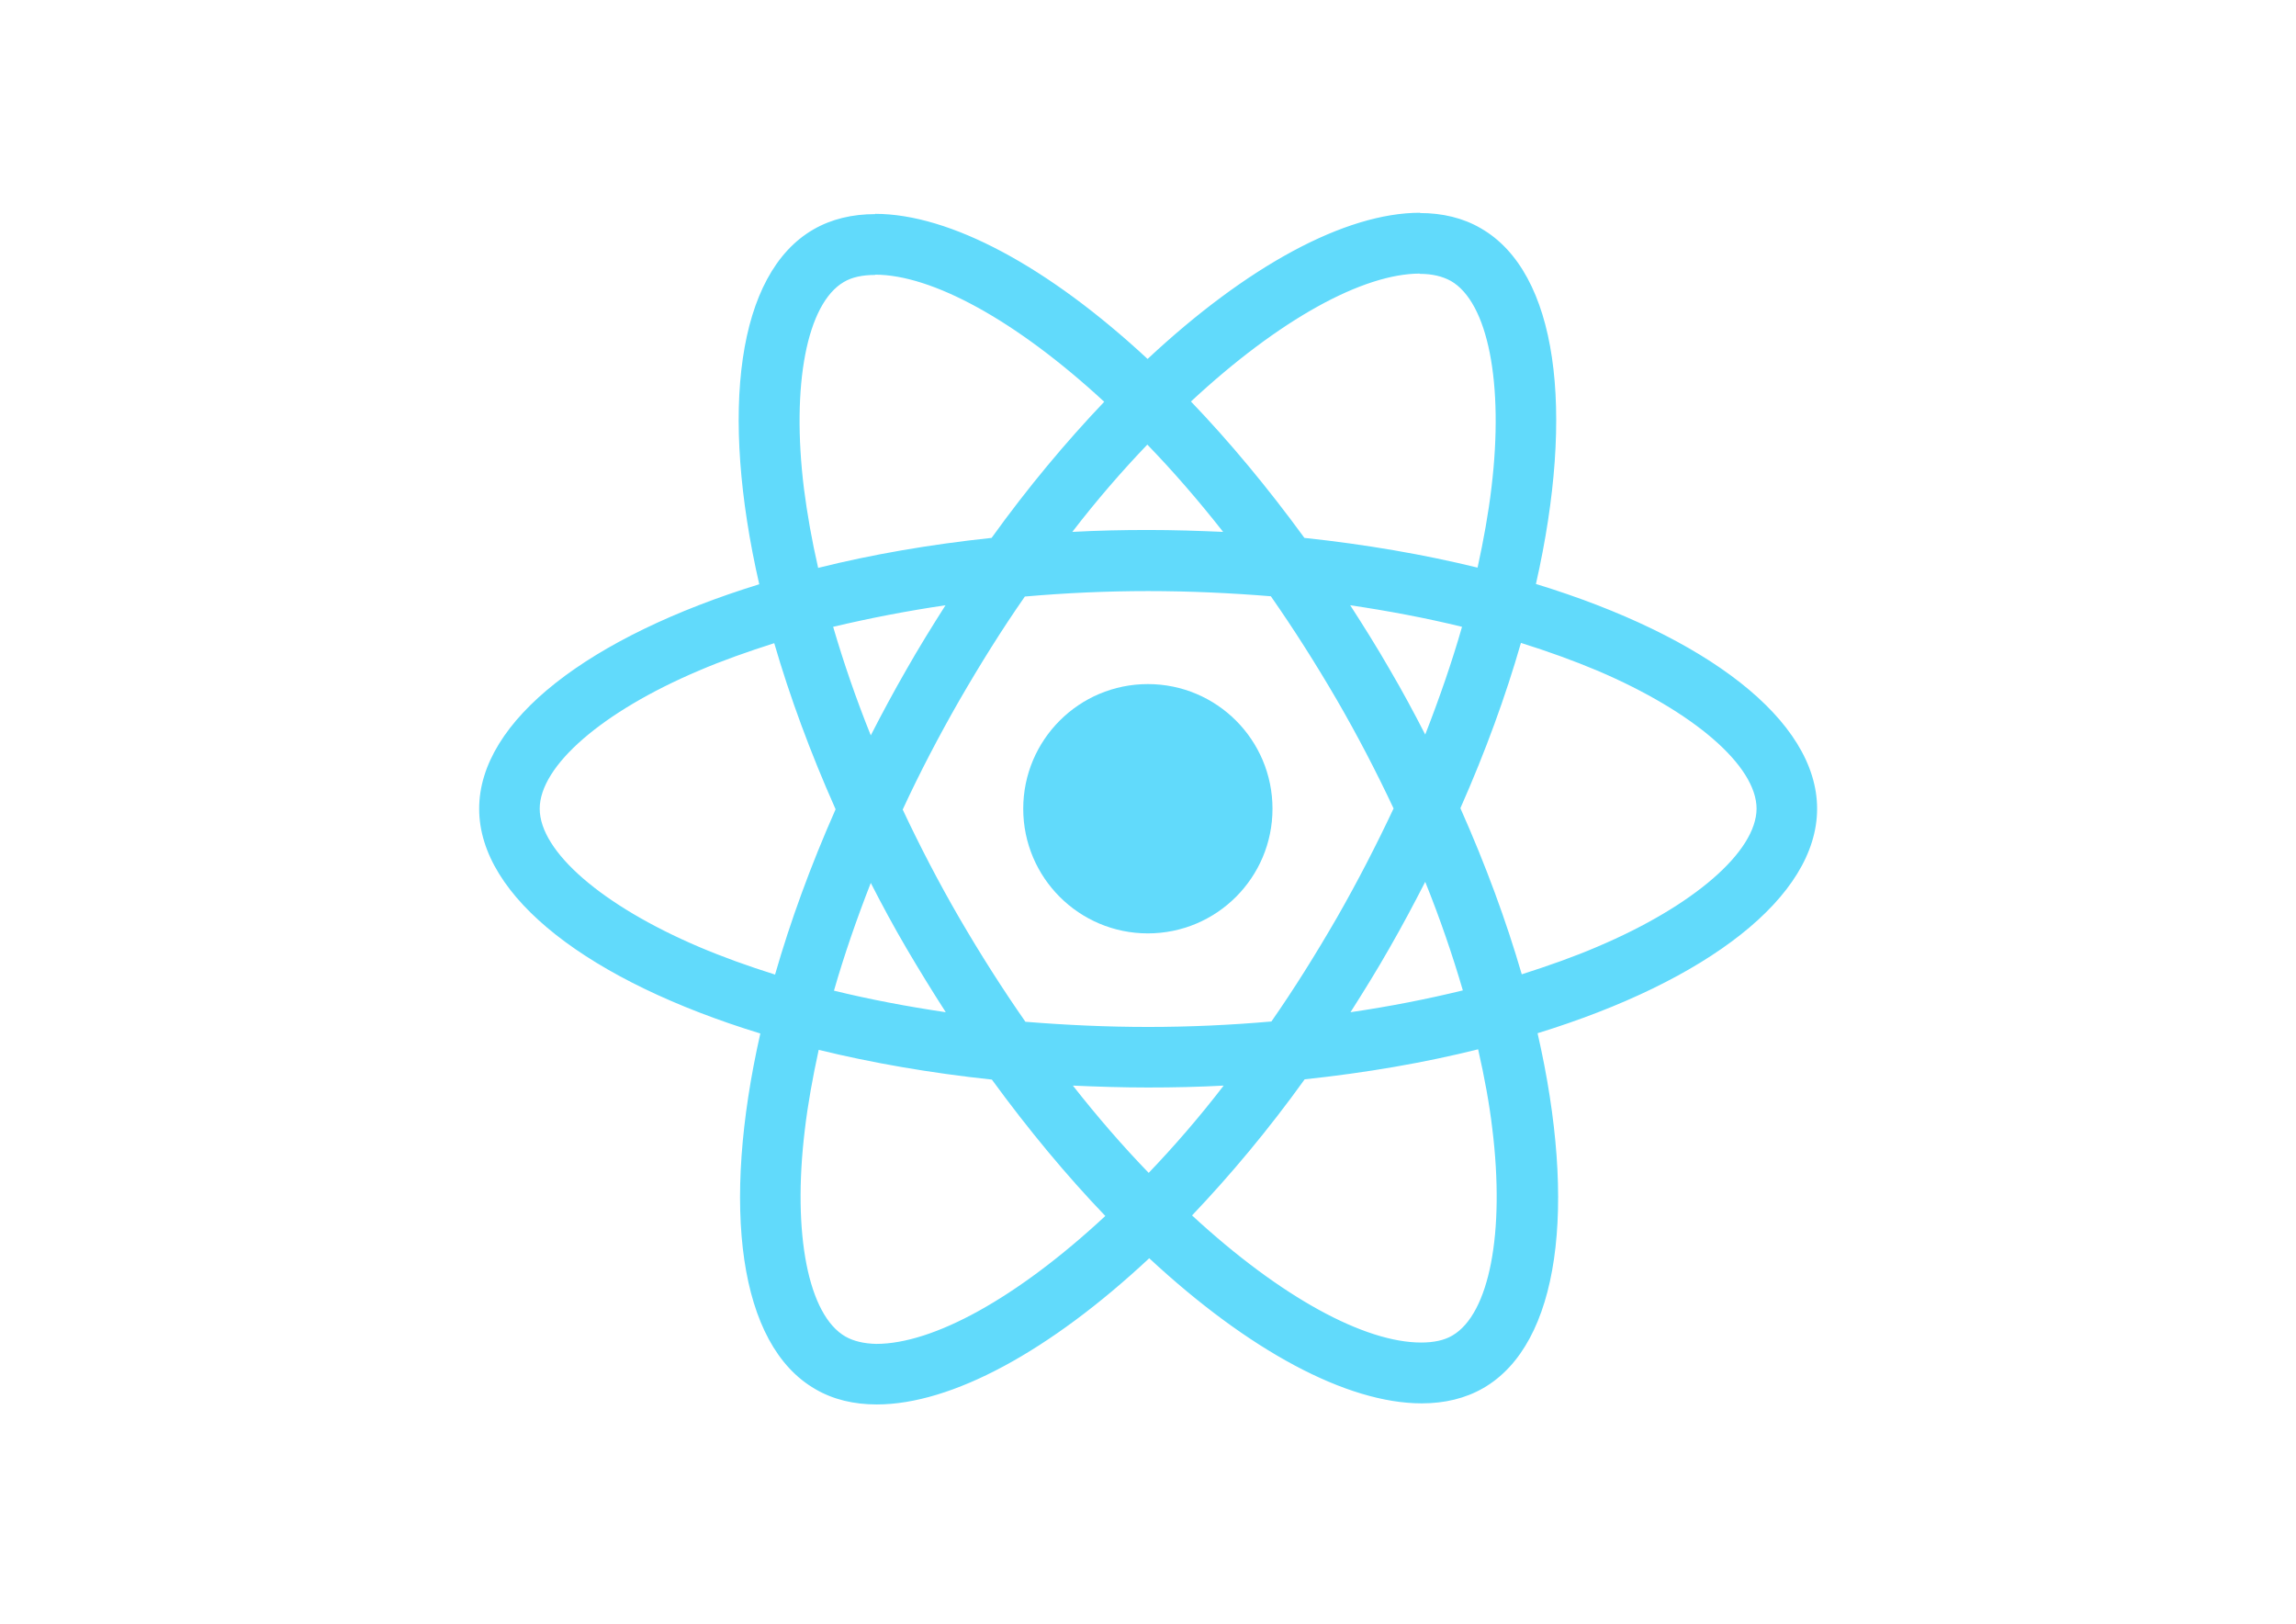
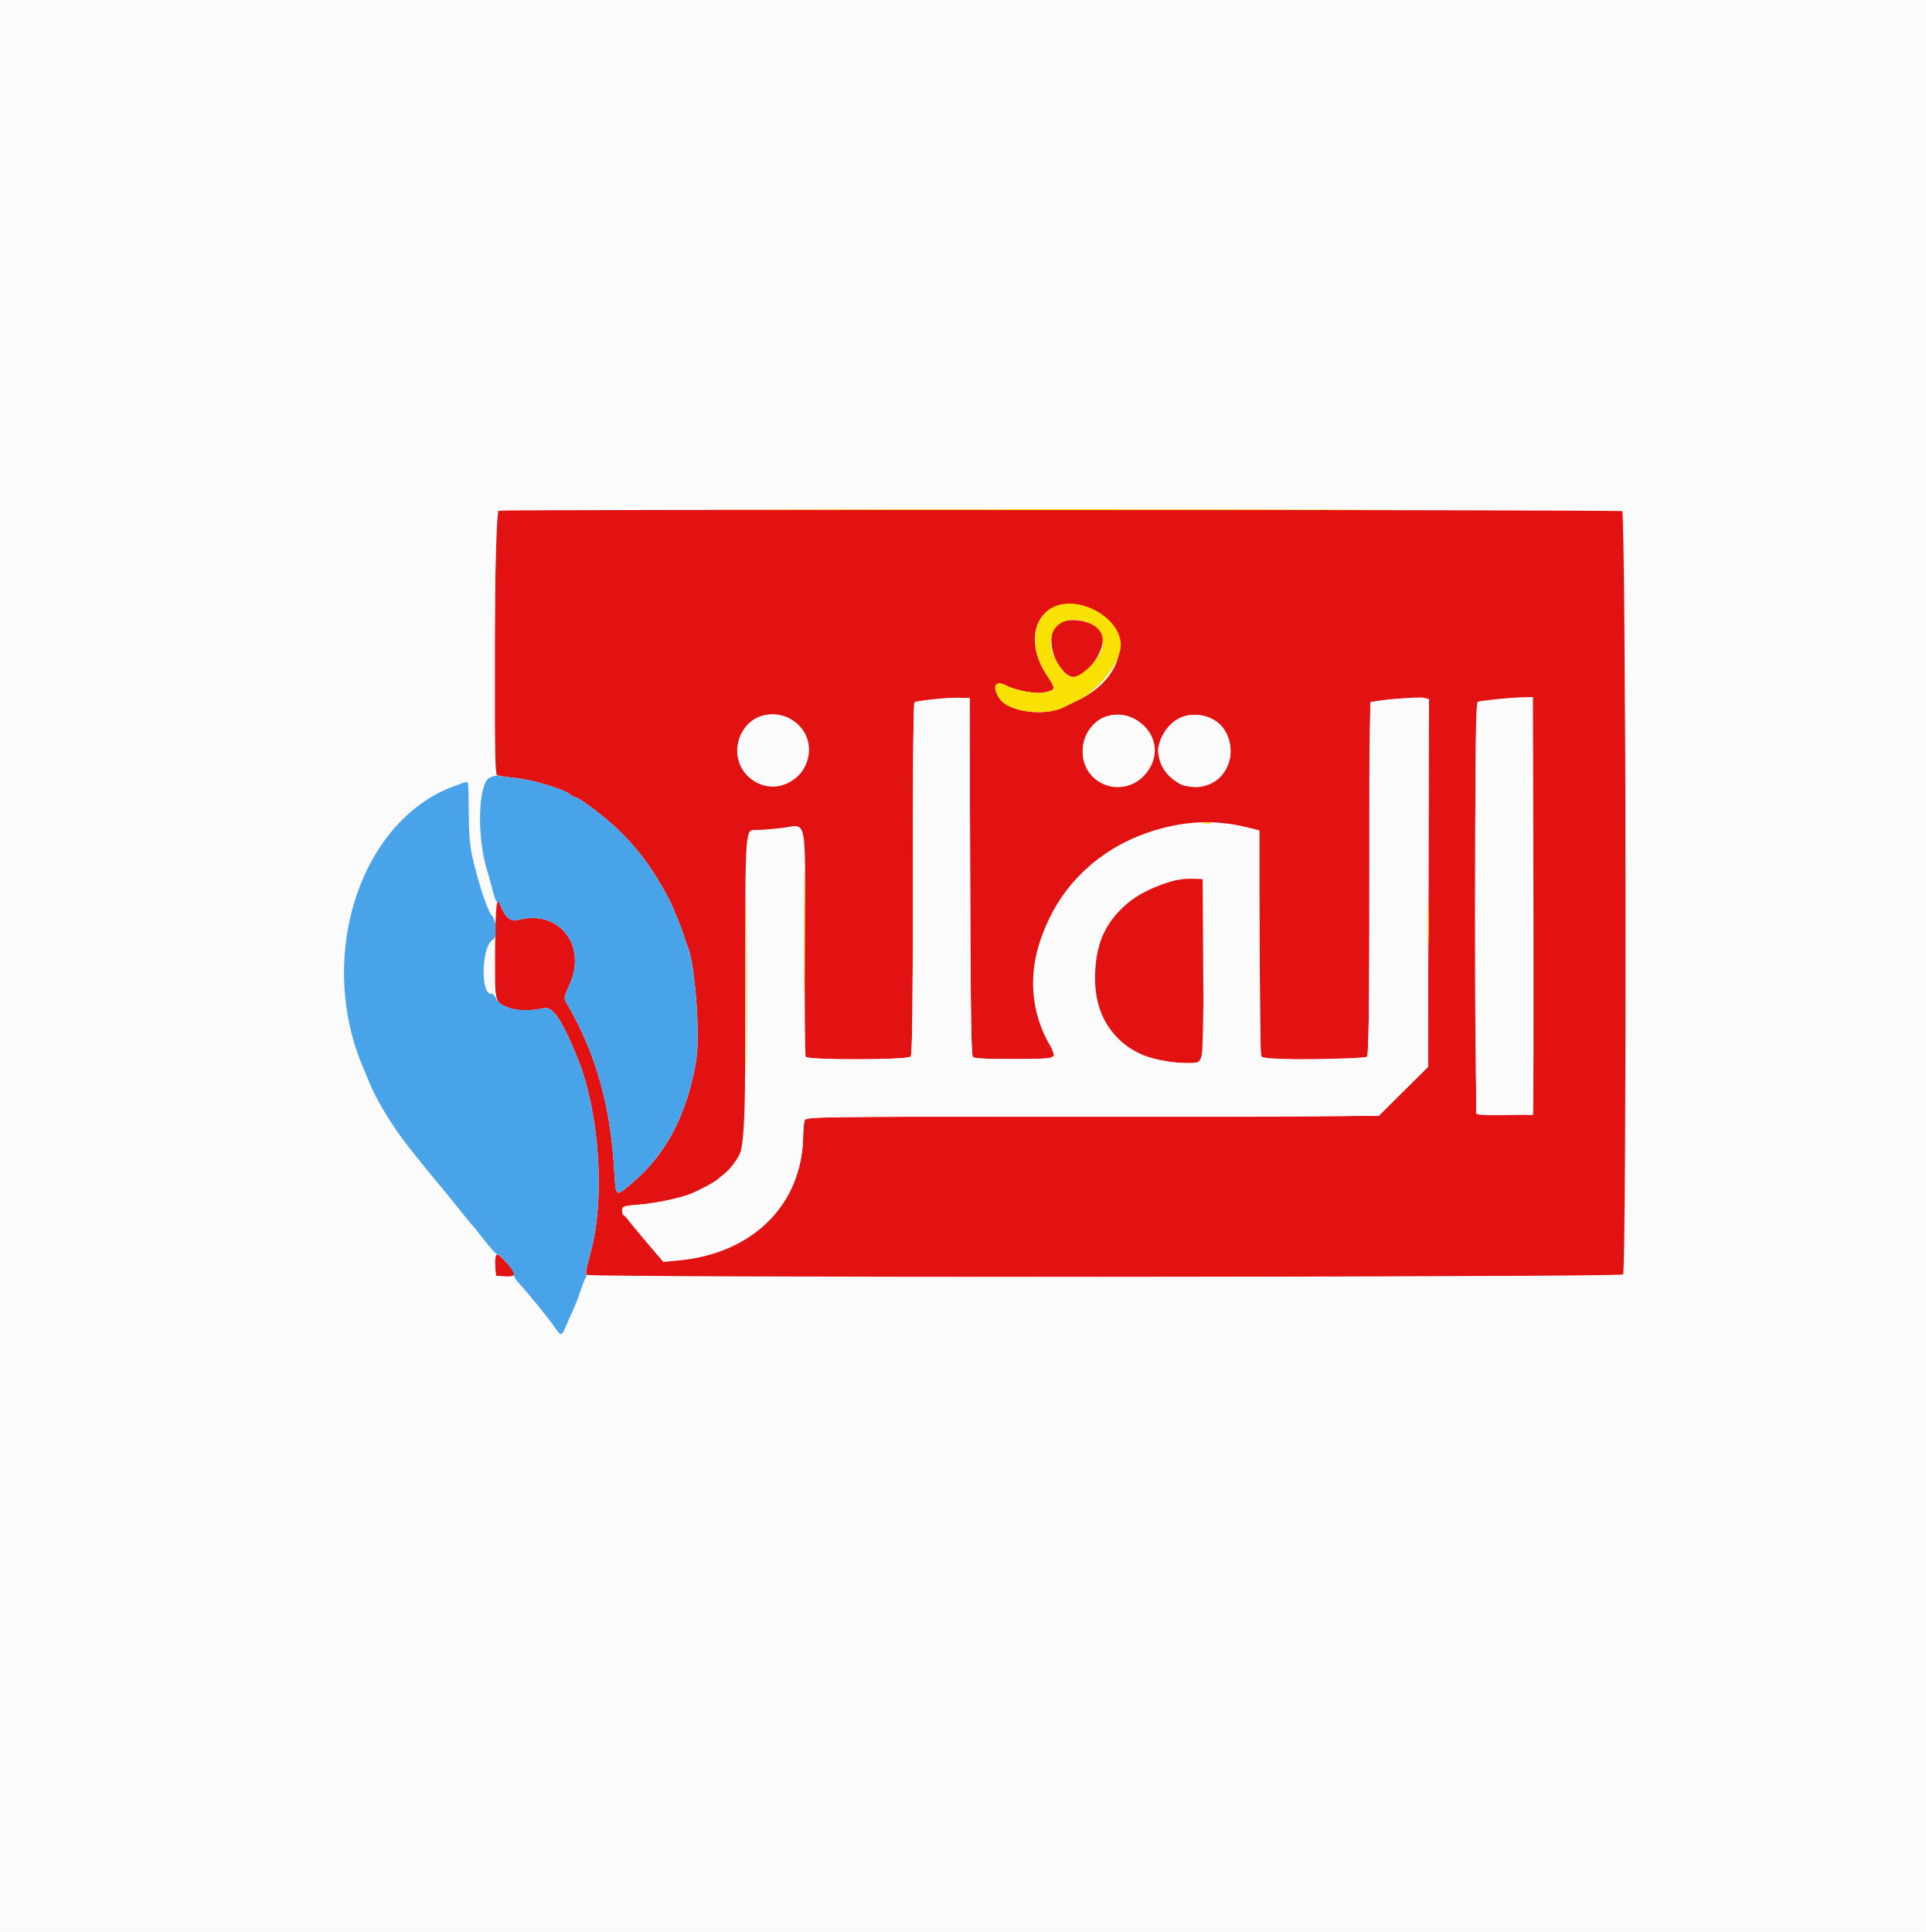
- <svg xmlns="http://www.w3.org/2000/svg" viewBox="0 0 841.9 595.3">
-   <g fill="#61DAFB">
-     <path d="M666.3 296.5c0-32.5-40.7-63.3-103.1-82.4 14.4-63.6 8-114.2-20.2-130.4-6.5-3.8-14.1-5.6-22.4-5.6v22.3c4.6 0 8.3.9 11.4 2.6 13.6 7.8 19.5 37.5 14.9 75.7-1.1 9.4-2.9 19.3-5.1 29.4-19.6-4.8-41-8.5-63.5-10.9-13.5-18.5-27.5-35.3-41.6-50 32.6-30.3 63.2-46.9 84-46.9V78c-27.5 0-63.5 19.6-99.9 53.6-36.4-33.8-72.4-53.2-99.9-53.2v22.3c20.7 0 51.4 16.5 84 46.6-14 14.7-28 31.4-41.3 49.9-22.6 2.4-44 6.1-63.6 11-2.3-10-4-19.7-5.2-29-4.7-38.2 1.1-67.9 14.6-75.8 3-1.8 6.9-2.6 11.5-2.6V78.5c-8.4 0-16 1.8-22.6 5.6-28.1 16.2-34.4 66.7-19.9 130.1-62.2 19.2-102.7 49.9-102.7 82.3 0 32.5 40.7 63.3 103.1 82.4-14.4 63.6-8 114.2 20.2 130.4 6.5 3.8 14.1 5.6 22.5 5.6 27.5 0 63.5-19.6 99.9-53.6 36.4 33.8 72.4 53.2 99.9 53.2 8.4 0 16-1.8 22.6-5.6 28.1-16.2 34.4-66.7 19.9-130.1 62-19.1 102.5-49.9 102.5-82.3zm-130.2-66.7c-3.7 12.9-8.3 26.2-13.5 39.5-4.1-8-8.4-16-13.1-24-4.6-8-9.5-15.8-14.4-23.4 14.2 2.1 27.9 4.7 41 7.9zm-45.8 106.5c-7.8 13.5-15.8 26.3-24.1 38.2-14.9 1.3-30 2-45.2 2-15.1 0-30.2-.7-45-1.9-8.3-11.9-16.4-24.6-24.2-38-7.6-13.1-14.5-26.4-20.8-39.8 6.2-13.4 13.2-26.8 20.7-39.9 7.8-13.5 15.8-26.3 24.1-38.2 14.9-1.3 30-2 45.2-2 15.1 0 30.2.7 45 1.9 8.3 11.9 16.4 24.6 24.2 38 7.6 13.1 14.5 26.4 20.8 39.8-6.3 13.4-13.2 26.8-20.7 39.9zm32.3-13c5.4 13.4 10 26.8 13.8 39.8-13.1 3.2-26.9 5.9-41.2 8 4.9-7.7 9.8-15.6 14.4-23.7 4.6-8 8.9-16.1 13-24.1zM421.2 430c-9.3-9.6-18.6-20.3-27.8-32 9 .4 18.2.7 27.5.7 9.4 0 18.7-.2 27.8-.7-9 11.7-18.3 22.4-27.5 32zm-74.4-58.9c-14.2-2.1-27.9-4.7-41-7.9 3.7-12.9 8.3-26.2 13.5-39.5 4.1 8 8.4 16 13.1 24 4.7 8 9.5 15.8 14.4 23.4zM420.7 163c9.3 9.6 18.6 20.3 27.8 32-9-.4-18.2-.7-27.5-.7-9.4 0-18.7.2-27.8.7 9-11.7 18.3-22.4 27.5-32zm-74 58.9c-4.9 7.7-9.8 15.6-14.4 23.7-4.6 8-8.9 16-13 24-5.4-13.4-10-26.8-13.8-39.8 13.1-3.1 26.9-5.8 41.2-7.9zm-90.5 125.2c-35.4-15.1-58.3-34.9-58.3-50.6 0-15.7 22.9-35.6 58.3-50.6 8.6-3.7 18-7 27.7-10.1 5.7 19.6 13.2 40 22.5 60.9-9.2 20.8-16.6 41.1-22.2 60.6-9.9-3.1-19.3-6.5-28-10.2zM310 490c-13.6-7.8-19.5-37.5-14.9-75.7 1.1-9.4 2.9-19.3 5.1-29.4 19.6 4.8 41 8.5 63.5 10.9 13.5 18.5 27.5 35.3 41.6 50-32.6 30.3-63.2 46.9-84 46.9-4.5-.1-8.3-1-11.3-2.7zm237.2-76.2c4.7 38.2-1.1 67.9-14.6 75.8-3 1.8-6.9 2.6-11.5 2.6-20.7 0-51.4-16.5-84-46.6 14-14.7 28-31.4 41.3-49.9 22.6-2.4 44-6.1 63.6-11 2.3 10.1 4.1 19.8 5.2 29.1zm38.5-66.7c-8.6 3.7-18 7-27.7 10.1-5.7-19.6-13.2-40-22.5-60.9 9.2-20.8 16.6-41.1 22.2-60.6 9.9 3.1 19.3 6.5 28.1 10.2 35.4 15.1 58.3 34.9 58.3 50.6-.1 15.7-23 35.6-58.4 50.6zM320.8 78.4z" />
-     <circle cx="420.9" cy="296.5" r="45.7" />
-     <path d="M520.5 78.1z" />
+ <svg xmlns="http://www.w3.org/2000/svg" id="svg" version="1.1" width="400" height="401.316" viewBox="0, 0, 400,401.316">
+   <g id="svgg">
+     <path id="path0" d="M103.576 106.087 C 102.688 106.416,102.319 160.455,103.201 161.001 C 103.422 161.137,105.196 161.414,107.143 161.615 C 110.712 161.984,117.210 163.955,118.431 165.040 C 118.779 165.348,119.255 165.600,119.489 165.600 C 120.296 165.600,126.057 170.007,128.772 172.702 C 132.874 176.773,135.632 180.570,138.866 186.600 C 139.675 188.110,141.850 193.471,142.193 194.800 C 142.334 195.350,142.613 196.160,142.813 196.600 C 144.347 199.986,145.475 214.934,144.598 220.258 C 142.671 231.958,137.938 240.596,130.082 246.750 C 127.890 248.467,127.877 248.447,127.556 242.880 C 126.786 229.534,123.659 218.555,117.779 208.553 C 117.048 207.309,117.049 207.297,118.323 204.449 C 121.996 196.235,115.953 188.787,107.509 191.119 C 106.009 191.533,104.848 190.497,103.875 187.875 C 103.150 185.923,102.880 188.441,102.837 197.531 C 102.785 208.688,102.637 208.110,105.886 209.404 C 107.547 210.066,109.943 210.062,113.051 209.393 C 114.856 209.004,116.949 212.206,120.113 220.200 C 124.450 231.156,125.654 248.547,122.837 259.532 C 122.629 260.339,122.258 261.769,122.011 262.708 C 121.765 263.648,121.672 264.593,121.805 264.808 C 122.188 265.427,336.501 265.339,337.120 264.720 C 337.837 264.003,337.817 106.458,337.100 106.184 C 336.281 105.871,104.420 105.775,103.576 106.087 M225.157 126.007 C 235.535 129.174,234.736 140.355,223.763 145.525 C 222.684 146.034,221.500 146.611,221.134 146.808 C 217.193 148.920,209.296 147.888,207.554 145.032 C 205.987 142.461,206.692 141.223,209.041 142.421 C 211.052 143.447,215.086 144.187,216.834 143.851 C 219.334 143.370,219.372 143.163,217.476 140.335 C 211.754 131.802,216.308 123.306,225.157 126.007 M219.454 129.855 C 217.135 132.005,218.762 138.513,222.084 140.378 C 224.861 141.937,230.168 134.998,228.850 131.532 C 227.863 128.937,221.642 127.827,219.454 129.855 M201.502 181.962 C 201.575 208.463,201.731 219.075,202.051 219.462 C 202.398 219.880,204.265 220.000,210.400 220.000 C 219.330 220.000,219.729 219.881,218.360 217.630 C 204.547 194.916,230.928 164.970,258.745 171.786 L 261.600 172.486 261.600 195.763 C 261.600 213.334,261.718 219.158,262.080 219.520 C 262.814 220.254,283.337 220.199,283.949 219.462 C 284.269 219.076,284.425 208.567,284.498 182.362 L 284.600 145.800 289.643 145.242 C 292.417 144.936,295.165 144.805,295.749 144.952 L 296.812 145.218 296.706 183.407 L 296.600 221.596 291.498 226.698 L 286.396 231.800 226.911 231.878 C 169.992 231.953,167.413 231.988,167.141 232.678 C 166.984 233.075,166.841 234.570,166.822 236.000 C 166.636 250.233,156.317 260.471,140.794 261.825 L 137.733 262.092 133.467 257.051 C 128.122 250.736,128.104 250.582,132.700 250.216 C 136.381 249.924,141.639 248.778,144.000 247.755 C 146.138 246.829,148.541 245.503,149.120 244.931 C 149.405 244.649,149.953 244.189,150.336 243.909 C 154.832 240.627,154.791 240.985,154.796 205.074 C 154.800 170.866,154.682 172.401,157.314 172.399 C 158.241 172.398,160.609 172.200,162.576 171.959 C 167.730 171.327,167.269 168.909,167.155 196.024 C 167.102 208.687,167.191 219.262,167.353 219.524 C 167.811 220.265,188.539 220.197,189.157 219.452 C 189.490 219.051,189.607 209.161,189.594 182.584 C 189.584 162.608,189.716 146.127,189.888 145.960 C 190.309 145.548,196.468 144.877,199.200 144.945 L 201.400 145.000 201.502 181.962 M318.496 187.838 C 318.553 211.509,318.507 231.026,318.394 231.209 C 318.140 231.620,307.497 231.831,306.860 231.437 C 306.162 231.006,306.202 146.046,306.900 145.794 C 307.682 145.512,313.555 144.910,316.096 144.852 L 318.393 144.800 318.496 187.838 M165.330 150.121 C 169.119 153.226,168.900 158.814,164.869 161.882 C 159.297 166.124,151.600 160.800,153.380 153.937 C 154.756 148.632,161.057 146.620,165.330 150.121 M236.548 149.879 C 240.574 152.714,240.988 157.718,237.486 161.219 C 232.489 166.217,224.300 162.436,224.883 155.400 C 225.374 149.481,231.719 146.478,236.548 149.879 M250.457 148.809 C 257.406 150.739,257.265 161.352,250.266 163.236 C 244.297 164.843,238.721 158.738,241.190 153.298 C 242.969 149.378,246.445 147.695,250.457 148.809 M243.600 182.984 C 232.585 186.228,227.437 192.669,227.442 203.200 C 227.447 214.049,234.718 220.800,246.398 220.800 C 250.282 220.800,250.023 222.257,249.904 201.067 L 249.800 182.600 247.600 182.527 C 246.390 182.487,244.590 182.693,243.600 182.984 M103.001 260.854 C 102.863 261.214,102.806 262.294,102.875 263.254 L 103.000 265.000 104.900 265.122 C 107.377 265.281,107.405 264.594,105.026 262.077 C 103.602 260.570,103.203 260.329,103.001 260.854 " stroke="none" fill="#e31212" fill-rule="evenodd" />
+     <path id="path1" d="M0.000 200.600 L 0.000 401.200 200.000 401.200 L 400.000 401.200 400.000 200.600 L 400.000 0.000 200.000 0.000 L 0.000 0.000 0.000 200.600 M336.928 106.100 C 337.667 106.643,338.020 264.140,337.284 264.876 C 337.106 265.054,288.483 265.244,229.231 265.299 L 121.501 265.400 120.604 268.064 C 120.110 269.528,119.336 271.508,118.884 272.464 C 118.431 273.419,117.786 274.875,117.451 275.700 C 116.692 277.566,116.448 277.566,115.200 275.697 C 114.312 274.367,110.900 270.117,107.955 266.672 C 107.136 265.714,106.485 265.400,104.955 265.224 L 103.000 265.000 102.800 262.598 C 102.607 260.286,100.997 257.484,98.272 254.723 C 97.989 254.435,96.616 252.760,95.222 251.000 C 93.828 249.240,91.857 246.816,90.843 245.614 C 88.757 243.140,89.040 243.488,84.988 238.400 C 81.753 234.338,78.334 228.785,76.861 225.200 C 76.364 223.990,75.800 222.640,75.607 222.200 C 65.477 199.027,74.818 170.006,94.598 163.201 C 97.565 162.180,97.382 161.797,97.426 169.128 C 97.452 173.620,97.659 176.195,98.155 178.200 C 100.085 186.012,101.606 190.400,102.386 190.400 C 103.024 190.400,102.879 186.262,102.167 184.164 C 99.083 175.080,98.776 162.644,101.612 161.656 L 102.800 161.242 102.800 133.841 C 102.800 108.167,102.844 106.414,103.500 106.032 C 104.618 105.381,336.041 105.448,336.928 106.100 M194.200 145.255 C 192.220 145.455,190.375 145.700,190.100 145.797 C 189.705 145.938,189.600 153.643,189.600 182.507 C 189.600 210.388,189.486 219.154,189.120 219.520 C 188.436 220.204,167.964 220.204,167.280 219.520 C 166.918 219.158,166.800 213.286,166.800 195.547 C 166.800 168.779,167.209 171.313,163.000 172.002 C 161.680 172.219,159.610 172.399,158.400 172.404 C 157.190 172.408,155.975 172.555,155.700 172.730 C 155.307 172.979,155.175 179.923,155.088 204.824 C 154.985 234.257,154.924 236.732,154.262 238.383 C 152.845 241.917,150.141 244.736,146.400 246.581 C 145.190 247.178,143.922 247.810,143.582 247.985 C 142.087 248.757,136.278 249.980,132.893 250.236 C 129.359 250.503,129.200 250.555,129.200 251.457 C 129.200 251.976,129.335 252.404,129.500 252.409 C 129.665 252.414,131.060 253.987,132.600 255.904 C 134.140 257.822,135.985 259.996,136.701 260.736 L 138.001 262.081 140.901 261.794 C 156.456 260.255,166.589 250.091,166.818 235.800 C 166.839 234.480,166.986 233.071,167.144 232.669 C 167.421 231.966,169.640 231.940,226.315 231.984 C 270.672 232.018,285.413 231.914,286.074 231.560 C 286.556 231.302,289.122 228.968,291.775 226.374 L 296.600 221.657 296.693 183.895 C 296.767 153.385,296.685 145.996,296.264 145.420 C 295.764 144.736,287.824 145.039,285.100 145.846 C 284.440 146.042,284.400 148.137,284.400 182.547 C 284.400 210.397,284.286 219.154,283.920 219.520 C 283.508 219.932,262.275 220.298,261.908 219.900 C 261.857 219.845,261.722 209.181,261.608 196.202 L 261.400 172.604 259.000 171.934 C 255.455 170.944,246.048 170.971,241.800 171.982 C 220.958 176.944,209.367 198.028,217.639 215.933 C 218.492 217.780,219.092 219.451,218.972 219.646 C 218.701 220.084,202.790 220.108,202.102 219.672 C 201.712 219.424,201.582 211.310,201.502 182.178 L 201.400 145.000 199.600 144.945 C 198.610 144.915,196.180 145.054,194.200 145.255 M311.226 145.258 C 309.151 145.459,307.215 145.822,306.924 146.063 C 306.492 146.422,306.415 154.182,306.498 188.950 L 306.600 231.400 312.502 231.511 L 318.404 231.621 318.302 188.311 L 318.200 145.000 316.600 144.945 C 315.720 144.915,313.302 145.056,311.226 145.258 M158.097 148.740 C 155.342 149.534,153.200 152.649,153.200 155.862 C 153.200 165.191,166.858 165.851,167.904 156.573 C 168.497 151.312,163.374 147.220,158.097 148.740 M229.775 148.809 C 226.694 149.752,224.474 153.612,224.962 157.176 C 225.941 164.316,235.690 165.772,238.880 159.255 C 241.759 153.371,236.095 146.873,229.775 148.809 M246.132 148.764 C 243.730 149.374,241.589 151.828,240.620 155.082 C 239.841 157.698,243.693 163.131,246.426 163.270 C 249.241 163.414,251.034 163.118,252.200 162.317 C 259.254 157.476,254.412 146.660,246.132 148.764 M249.757 182.633 C 250.254 183.928,250.028 219.812,249.520 220.320 C 248.365 221.475,240.471 220.603,236.800 218.915 C 226.054 213.974,223.744 198.344,232.423 189.293 C 235.859 185.709,239.688 183.688,245.060 182.620 C 248.747 181.887,249.472 181.889,249.757 182.633 M101.138 197.100 C 100.046 199.586,99.999 202.894,101.025 204.955 C 102.336 207.586,102.593 206.967,102.711 200.900 C 102.833 194.648,102.532 193.923,101.138 197.100 " stroke="none" fill="#fbfbfb" fill-rule="evenodd" />
+     <path id="path2" d="M101.705 161.549 C 99.381 162.610,98.985 173.235,101.009 180.200 C 101.585 182.180,102.274 184.664,102.540 185.721 C 102.807 186.777,103.150 187.517,103.303 187.364 C 103.456 187.211,103.708 187.426,103.863 187.843 C 104.849 190.498,106.003 191.535,107.509 191.119 C 115.953 188.787,121.996 196.235,118.323 204.449 C 117.049 207.297,117.048 207.309,117.779 208.553 C 123.659 218.555,126.786 229.534,127.556 242.880 C 127.877 248.447,127.890 248.467,130.082 246.750 C 137.938 240.596,142.671 231.958,144.598 220.258 C 145.475 214.934,144.347 199.986,142.813 196.600 C 142.613 196.160,142.334 195.350,142.193 194.800 C 141.850 193.471,139.675 188.110,138.866 186.600 C 135.632 180.570,132.874 176.773,128.772 172.702 C 126.057 170.007,120.296 165.600,119.489 165.600 C 119.255 165.600,118.779 165.348,118.431 165.040 C 117.210 163.955,110.712 161.984,107.143 161.615 C 105.196 161.414,103.467 161.183,103.301 161.103 C 103.136 161.023,102.417 161.224,101.705 161.549 M94.200 163.339 C 74.546 170.683,65.544 199.180,75.607 222.200 C 75.800 222.640,76.364 223.990,76.861 225.200 C 78.334 228.785,81.753 234.338,84.988 238.400 C 89.040 243.488,88.757 243.140,90.843 245.614 C 91.857 246.816,93.824 249.240,95.213 251.000 C 96.603 252.760,97.861 254.290,98.008 254.400 C 98.155 254.510,99.318 255.950,100.591 257.600 C 101.864 259.250,103.044 260.561,103.214 260.513 C 103.767 260.357,106.855 264.020,106.726 264.680 C 106.657 265.033,107.140 265.891,107.800 266.586 C 109.544 268.424,114.037 273.956,115.200 275.697 C 116.448 277.566,116.691 277.566,117.453 275.700 C 117.790 274.875,118.484 273.300,118.995 272.200 C 119.505 271.100,120.238 269.210,120.623 268.000 C 121.007 266.790,121.473 265.603,121.658 265.363 C 121.842 265.123,121.892 264.825,121.769 264.702 C 121.645 264.579,121.737 263.740,121.972 262.839 C 122.208 261.938,122.583 260.494,122.807 259.632 C 125.659 248.629,124.469 231.203,120.113 220.200 C 116.947 212.201,114.856 209.002,113.051 209.397 C 108.320 210.431,104.054 209.535,102.952 207.275 C 102.704 206.766,102.343 206.386,102.151 206.430 C 99.752 206.982,99.946 196.567,102.359 195.214 C 103.305 194.684,103.132 191.132,102.111 190.111 C 101.304 189.304,99.425 183.645,98.157 178.200 C 97.636 175.965,97.398 173.312,97.367 169.400 C 97.313 162.754,97.289 162.394,96.900 162.421 C 96.735 162.432,95.520 162.845,94.200 163.339 " stroke="none" fill="#48a3e9" fill-rule="evenodd" />
+     <path id="path3" d="M162.900 105.900 C 194.525 105.956,246.275 105.956,277.900 105.900 C 309.525 105.843,283.650 105.797,220.400 105.797 C 157.150 105.797,131.275 105.843,162.900 105.900 M219.406 125.840 C 214.477 127.644,213.564 134.502,217.476 140.335 C 219.372 143.163,219.334 143.370,216.834 143.851 C 215.086 144.187,211.052 143.447,209.041 142.421 C 206.692 141.223,205.987 142.461,207.554 145.032 C 209.296 147.888,217.193 148.920,221.134 146.808 C 221.500 146.611,222.684 146.034,223.763 145.525 C 228.198 143.436,232.807 137.509,232.793 133.913 C 232.773 128.623,224.852 123.846,219.406 125.840 M226.702 129.650 C 230.496 131.486,229.619 136.332,224.876 139.739 C 222.781 141.244,221.765 140.893,219.816 137.991 C 215.718 131.890,220.176 126.490,226.702 129.650 M249.905 171.083 C 250.402 171.179,251.122 171.175,251.505 171.075 C 251.887 170.975,251.480 170.896,250.600 170.901 C 249.720 170.905,249.407 170.987,249.905 171.083 M166.986 193.800 C 166.986 205.460,167.037 210.172,167.100 204.272 C 167.162 198.371,167.162 188.831,167.100 183.072 C 167.037 177.312,166.986 182.140,166.986 193.800 M154.990 205.000 C 154.990 221.500,155.039 228.308,155.100 220.130 C 155.160 211.951,155.160 198.451,155.100 190.130 C 155.039 181.808,154.990 188.500,154.990 205.000 M296.565 192.200 C 296.566 196.160,296.626 197.726,296.698 195.680 C 296.771 193.634,296.771 190.394,296.698 188.480 C 296.624 186.566,296.565 188.240,296.565 192.200 " stroke="none" fill="#fae104" fill-rule="evenodd" />
  </g>
</svg>
